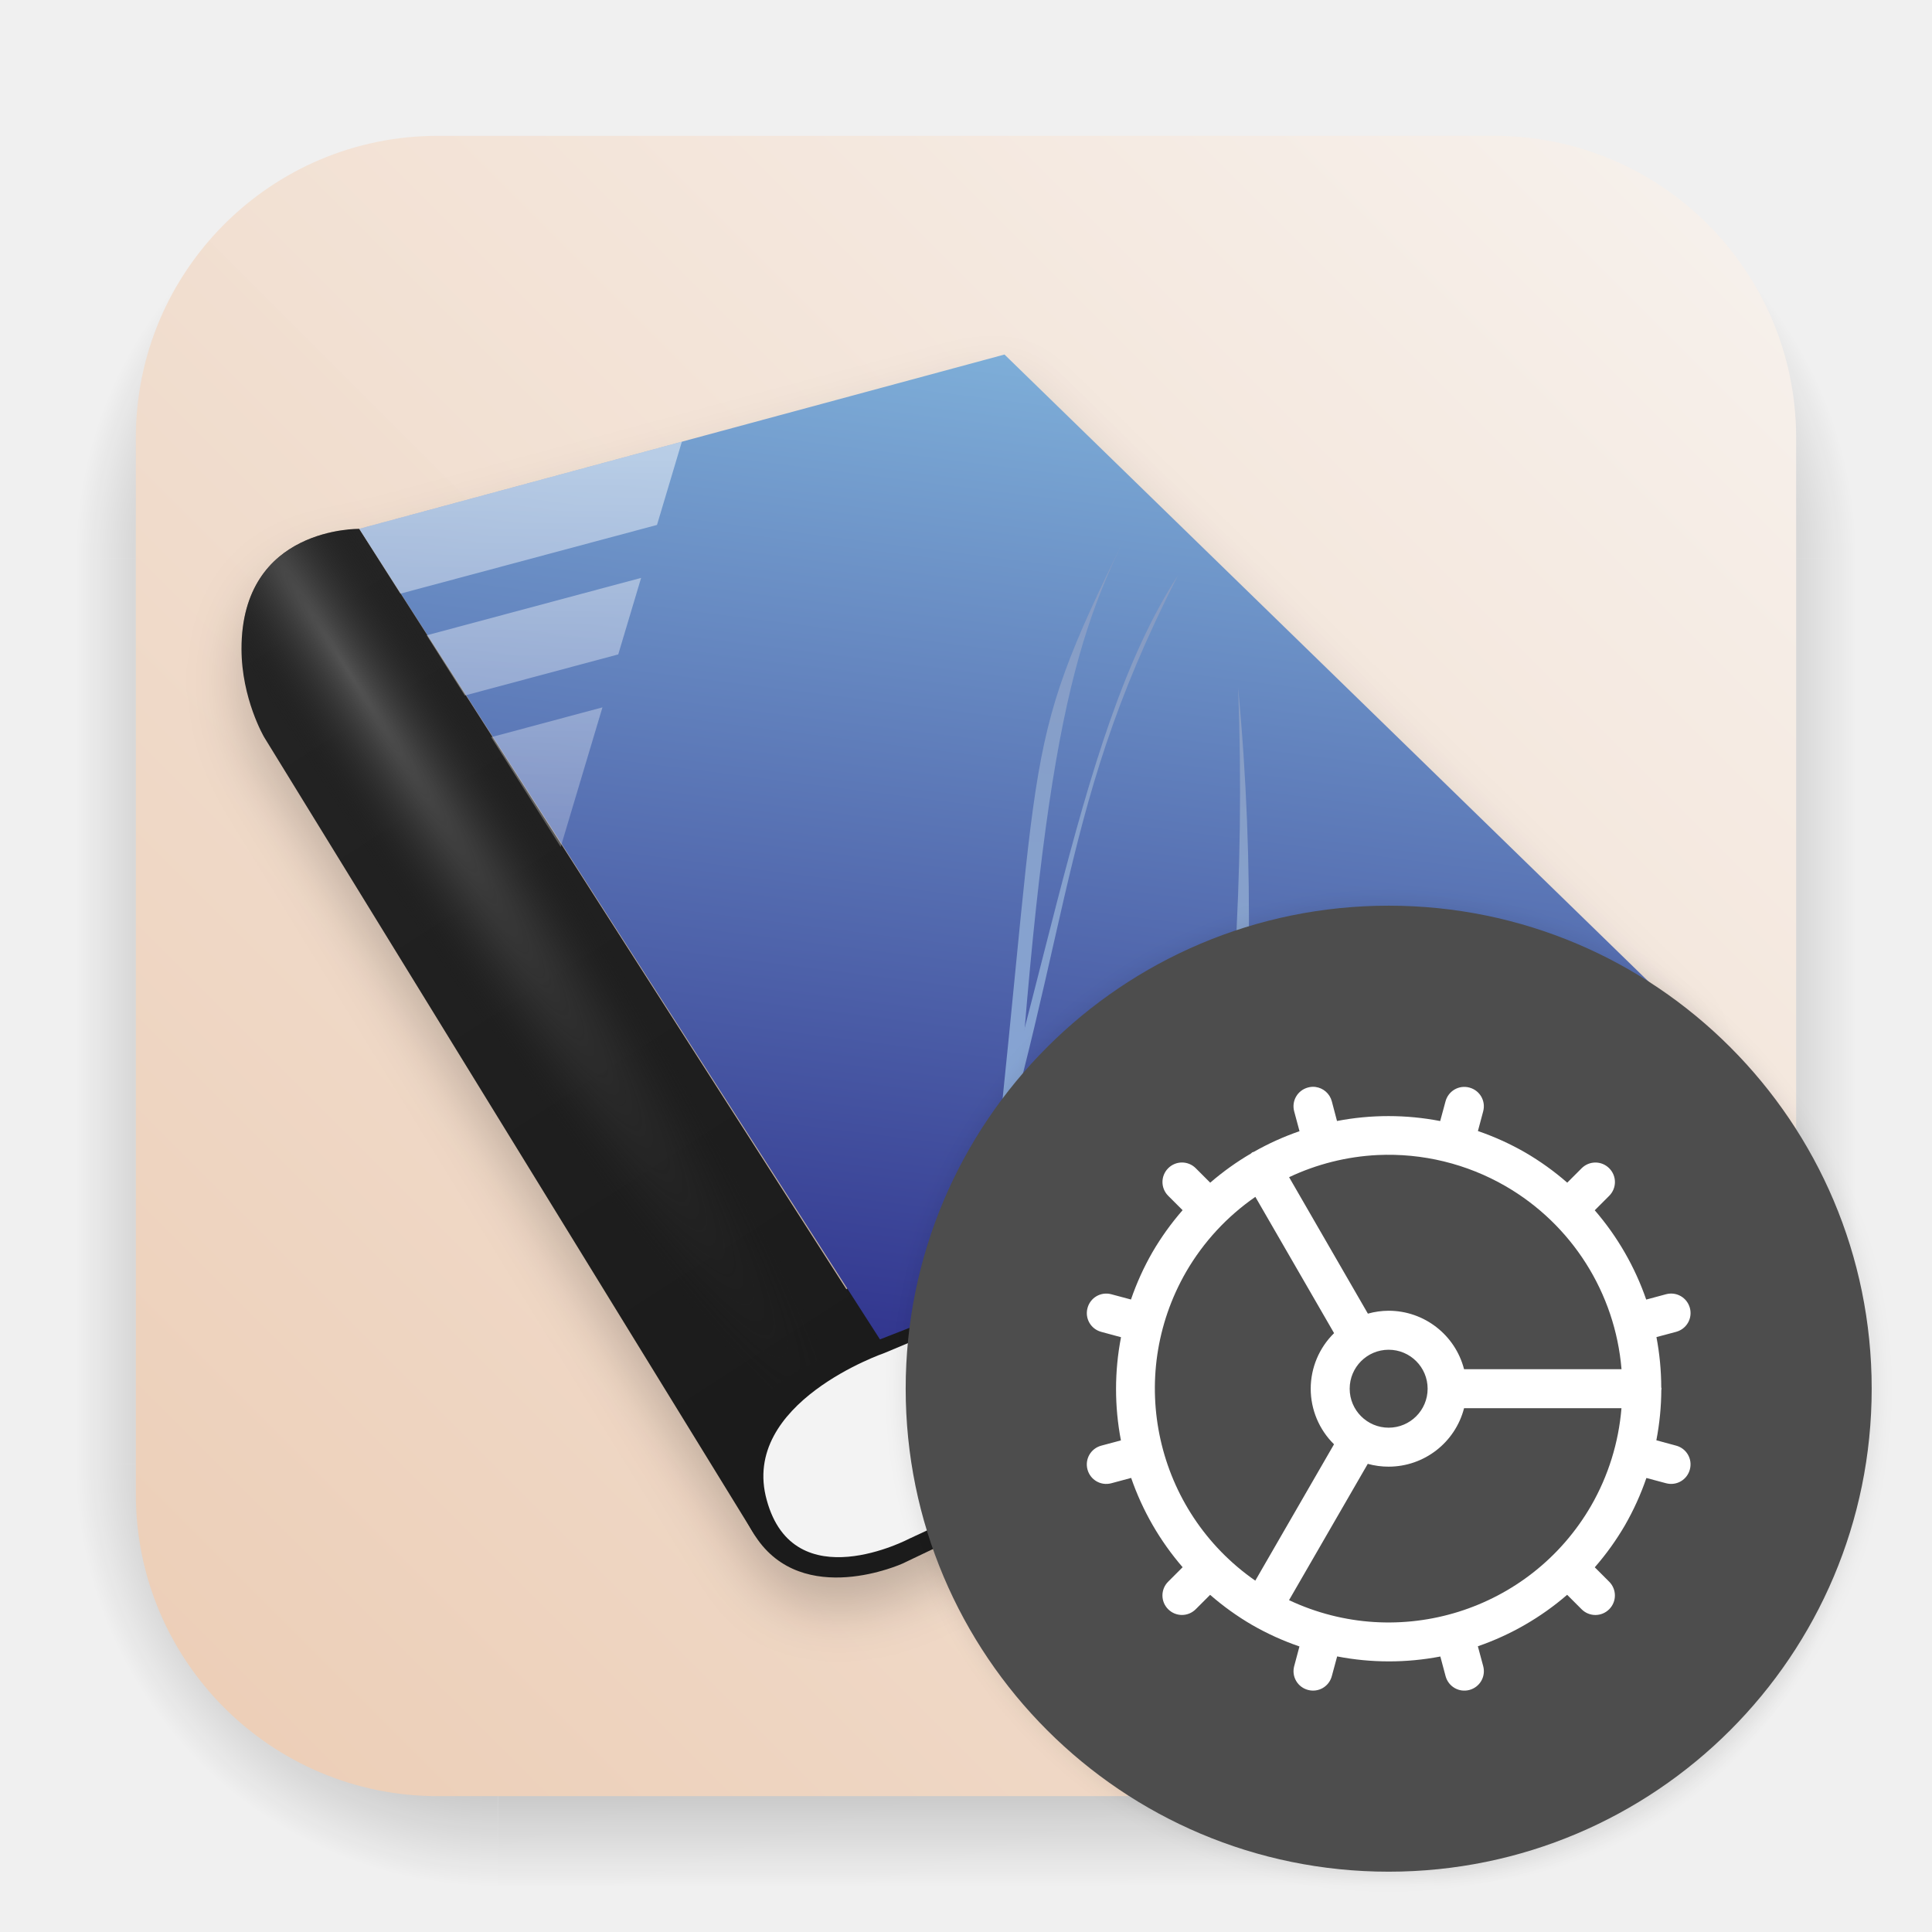
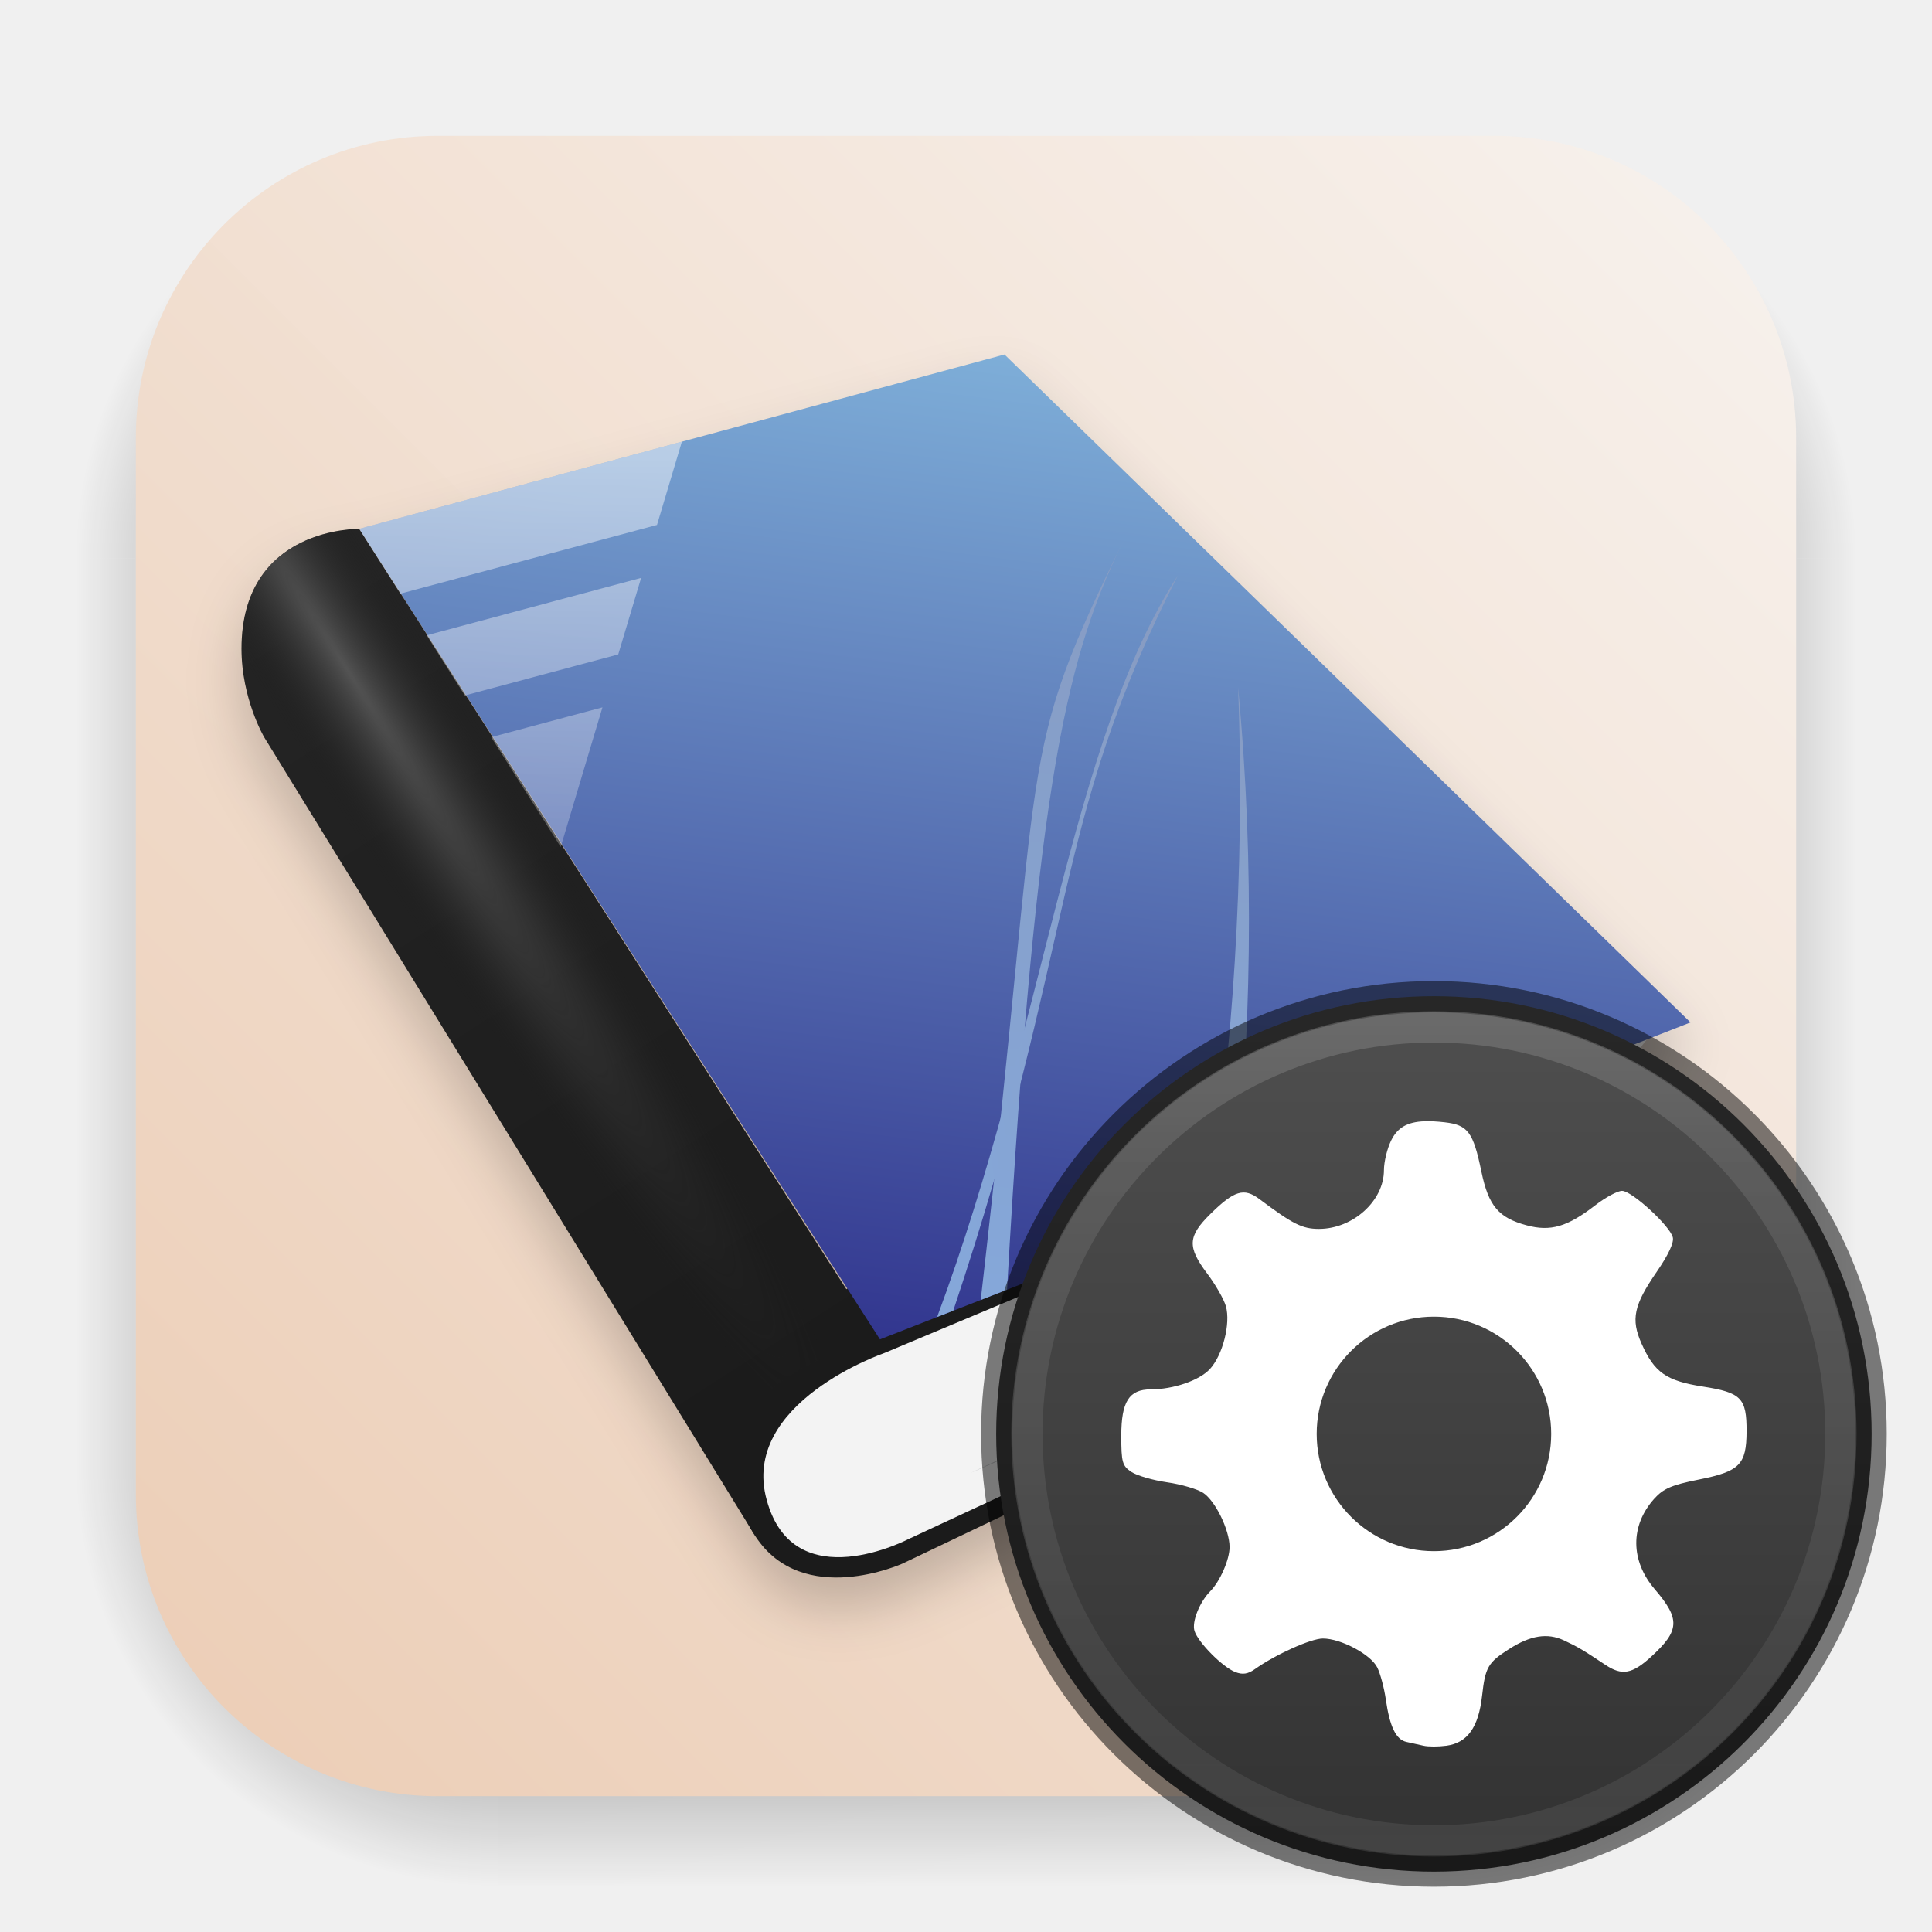
<svg xmlns="http://www.w3.org/2000/svg" xmlns:xlink="http://www.w3.org/1999/xlink" width="64" height="64" version="1.1" id="svg18">
  <defs id="defs18">
    <linearGradient id="linearGradient43">
      <stop style="stop-color:#535353;stop-opacity:1;" offset="0" id="stop42" />
      <stop style="stop-color:#1b1b1b;stop-opacity:0;" offset="1" id="stop43" />
    </linearGradient>
    <linearGradient id="linearGradient40">
      <stop style="stop-color:#85a7d9;stop-opacity:1;" offset="0" id="stop39" />
      <stop style="stop-color:#879cc3;stop-opacity:1;" offset="1" id="stop40" />
    </linearGradient>
    <linearGradient id="linearGradient38">
      <stop style="stop-color:#85a7d9;stop-opacity:1;" offset="0" id="stop37" />
      <stop style="stop-color:#879cc3;stop-opacity:1;" offset="1" id="stop38" />
    </linearGradient>
    <linearGradient id="linearGradient36">
      <stop style="stop-color:#85a7d9;stop-opacity:1;" offset="0" id="stop35" />
      <stop style="stop-color:#879cc3;stop-opacity:1;" offset="1" id="stop36" />
    </linearGradient>
    <linearGradient id="linearGradient30">
      <stop style="stop-color:#85a4d3;stop-opacity:0.25;" offset="0" id="stop30" />
      <stop style="stop-color:#85a4d3;stop-opacity:0;" offset="1" id="stop31" />
    </linearGradient>
    <linearGradient id="linearGradient10">
      <stop style="stop-color:#ffffff;stop-opacity:0.5;" offset="0" id="stop19" />
      <stop style="stop-color:#ffffff;stop-opacity:0.249;" offset="1" id="stop24" />
    </linearGradient>
    <linearGradient id="linearGradient22">
      <stop style="stop-color:#242424;stop-opacity:1;" offset="0" id="stop22" />
      <stop style="stop-color:#1b1b1b;stop-opacity:1;" offset="1" id="stop23" />
    </linearGradient>
    <linearGradient id="linearGradient20">
      <stop style="stop-color:#7eaed8;stop-opacity:1;" offset="0" id="stop20" />
      <stop style="stop-color:#32368f;stop-opacity:1;" offset="1" id="stop21" />
    </linearGradient>
    <filter id="filter1057" x="-.027" y="-.027" width="1.054" height="1.054" color-interpolation-filters="sRGB">
      <feGaussianBlur stdDeviation="0.619" id="feGaussianBlur1" />
    </filter>
    <linearGradient id="linearGradient1053" x1="-127" x2="-72" y1="60" y2="5" gradientTransform="translate(131.5 -.51)" gradientUnits="userSpaceOnUse">
      <stop stop-color="#02db96" offset="0" id="stop1" style="stop-color:#eccdb5;stop-opacity:1;" />
      <stop stop-color="#13d39b" offset="1" id="stop2" style="stop-color:#f7f2ee;stop-opacity:0.996;" />
    </linearGradient>
    <radialGradient id="gradient_ds_br" cx="0" cy="0" r="1" gradientUnits="userSpaceOnUse" gradientTransform="matrix(13.9984,0.00477622,-0.00477841,14.0048,47.5016,48.4952)">
      <stop offset="0.65" id="stop3" />
      <stop offset="1" stop-opacity="0" id="stop4" />
    </radialGradient>
    <linearGradient id="gradient_ds_b" x1="30.449" y1="48.5" x2="30.492" y2="62.5" gradientUnits="userSpaceOnUse">
      <stop offset="0.654" id="stop5" />
      <stop offset="1" stop-opacity="0" id="stop6" />
    </linearGradient>
    <radialGradient id="gradient_ds_bl" cx="0" cy="0" r="1" gradientUnits="userSpaceOnUse" gradientTransform="matrix(0,14,-14,0,16.5,48.5)">
      <stop offset="0.65" id="stop7" />
      <stop offset="1" stop-opacity="0" id="stop8" />
    </radialGradient>
    <linearGradient id="gradient_ds_r" x1="47.5" y1="33.5" x2="61.5" y2="33.501" gradientUnits="userSpaceOnUse">
      <stop offset="0.649" id="stop9" />
      <stop offset="1" stop-opacity="0" id="stop10" />
    </linearGradient>
    <linearGradient id="gradient_ds_l" x1="16.5" y1="33.895" x2="2.5" y2="33.895" gradientUnits="userSpaceOnUse">
      <stop offset="0.649" id="stop11" />
      <stop offset="1" stop-opacity="0" id="stop12" />
    </linearGradient>
    <radialGradient id="gradient_ds_tr" cx="0" cy="0" r="1" gradientTransform="matrix(0.00843236,-14,14.0084,0.0189842,47.4916,18.5)" gradientUnits="userSpaceOnUse">
      <stop offset="0.65" id="stop13" />
      <stop offset="1" stop-opacity="0" id="stop14" />
    </radialGradient>
    <linearGradient id="gradient_ds_t" x1="29.98" y1="18.5" x2="29.916" y2="4.5" gradientUnits="userSpaceOnUse">
      <stop offset="0.649" id="stop15" />
      <stop offset="1" stop-opacity="0" id="stop16" />
    </linearGradient>
    <radialGradient id="gradient_ds_tl" cx="0" cy="0" r="1" gradientTransform="matrix(-0.00843236,-14,-14.0084,0.0189842,16.5084,18.5)" gradientUnits="userSpaceOnUse">
      <stop offset="0.65" id="stop17" />
      <stop offset="1" stop-opacity="0" id="stop18" />
    </radialGradient>
    <filter style="color-interpolation-filters:sRGB" id="filter18" x="-0.044" y="-0.052" width="1.089" height="1.105">
      <feGaussianBlur stdDeviation="1.18" id="feGaussianBlur18" />
    </filter>
    <linearGradient xlink:href="#linearGradient20" id="linearGradient21" x1="33.275" y1="11.744" x2="29.15" y2="44.369" gradientUnits="userSpaceOnUse" />
    <linearGradient xlink:href="#linearGradient22" id="linearGradient23" x1="11.9" y1="17.519" x2="29.15" y2="44.369" gradientUnits="userSpaceOnUse" />
    <linearGradient id="linearGradient7684" x1="57.007" x2="57.007" y1="11.148" y2="26.531" gradientTransform="matrix(0.4816034,0,0,0.4816034,-5.2865,3.019219)" gradientUnits="userSpaceOnUse">
      <stop stop-color="#43cfea" offset="0" id="stop1-3" style="stop-color:#5f5f5f;stop-opacity:1;" />
      <stop stop-color="#138aff" offset="1" id="stop2-5" style="stop-color:#3a3a3a;stop-opacity:1;" />
    </linearGradient>
-     <filter style="color-interpolation-filters:sRGB" id="filter1" x="-0.027" y="-0.027" width="1.054" height="1.054">
-       <feGaussianBlur stdDeviation="0.36" id="feGaussianBlur2" />
-     </filter>
    <linearGradient xlink:href="#linearGradient10" id="linearGradient24" x1="18.605" y1="14.631" x2="18.605" y2="27.955" gradientUnits="userSpaceOnUse" />
    <linearGradient xlink:href="#linearGradient36" id="linearGradient33" gradientUnits="userSpaceOnUse" x1="69.476" y1="5.803" x2="79.162" y2="5.803" gradientTransform="translate(-38.93997,24.51724)" />
    <linearGradient xlink:href="#linearGradient30" id="linearGradient33-0" gradientUnits="userSpaceOnUse" x1="69.476" y1="5.803" x2="79.162" y2="5.803" gradientTransform="translate(-38.93997,24.51724)" />
    <linearGradient xlink:href="#linearGradient40" id="linearGradient34" gradientUnits="userSpaceOnUse" gradientTransform="translate(-38.93997,24.51724)" x1="78.18" y1="16.804" x2="82.227" y2="-1.471" />
    <linearGradient xlink:href="#linearGradient38" id="linearGradient35" gradientUnits="userSpaceOnUse" gradientTransform="translate(-38.93997,24.51724)" x1="71.126" y1="18.697" x2="79.072" y2="-7.352" />
    <radialGradient xlink:href="#linearGradient43" id="radialGradient43" cx="18.451" cy="25.856" fx="18.451" fy="25.856" r="10.575" gradientTransform="matrix(0.217705,-0.1381866,1.571603,2.475968,-33.14801,-39.28357)" gradientUnits="userSpaceOnUse" />
+     <linearGradient id="linearGradient7684-5" x1="57.007" x2="57.007" y1="11.148" y2="26.531" gradientTransform="matrix(1.820269,0,0,1.820269,-55.76803,13.70676)" gradientUnits="userSpaceOnUse">
+       <stop stop-color="#43cfea" offset="0" id="stop1-1" style="stop-color:#4f4f4f;stop-opacity:1;" />
+       <stop stop-color="#138aff" offset="1" id="stop2-8" style="stop-color:#323232;stop-opacity:1;" />
+     </linearGradient>
+     <linearGradient xlink:href="#linearGradient30-6" id="linearGradient32" x1="22.168" y1="8.388" x2="22.168" y2="15.797" gradientUnits="userSpaceOnUse" gradientTransform="matrix(3.639616,0,0,3.639616,-32.6839,3.988091)" />
+     <linearGradient id="linearGradient30-6">
+       <stop style="stop-color:#ffffff;stop-opacity:0.398;" offset="0" id="stop31-2" />
+       <stop style="stop-color:#ffffff;stop-opacity:0.252;" offset="0.2" id="stop33" />
+       <stop style="stop-color:#ffffff;stop-opacity:0.149;" offset="0.8" id="stop34" />
+       <stop style="stop-color:#ffffff;stop-opacity:0.196;" offset="1" id="stop32" />
+     </linearGradient>
  </defs>
  <g id="ds" opacity="0.25">
    <path id="ds-br" d="m 47.5,48.5 h 14 v 14 h -14 z" fill="url(#gradient_ds_br)" style="fill:url(#gradient_ds_br)" />
    <path id="ds-b" d="m 16.5,48.5 h 31 v 14 h -31 z" fill="url(#gradient_ds_b)" style="fill:url(#gradient_ds_b)" />
    <path id="ds-bl" d="m 2.5,48.5 h 14 v 14 h -14 z" fill="url(#gradient_ds_bl)" style="fill:url(#gradient_ds_bl)" />
    <path id="ds-r" d="m 47.5,18.5 h 14 v 30 h -14 z" fill="url(#gradient_ds_r)" style="fill:url(#gradient_ds_r)" />
    <path id="ds-l" d="m 2.5,18.5 h 14 v 30 h -14 z" fill="url(#gradient_ds_l)" style="fill:url(#gradient_ds_l)" />
    <path id="ds-tr" d="m 47.5,4.5 h 14 v 14 h -14 z" fill="url(#gradient_ds_tr)" style="fill:url(#gradient_ds_tr)" />
    <path id="ds-t" d="m 16.5,4.5 h 31 v 14 h -31 z" fill="url(#gradient_ds_t)" style="fill:url(#gradient_ds_t)" />
    <path id="ds-tl" d="m 16.5,4.5 h -14 v 14 h 14 z" fill="url(#gradient_ds_tl)" style="fill:url(#gradient_ds_tl)" />
  </g>
  <rect x="4.5" y="4.5" width="55" height="55" fill="url(#linearGradient1053)" stroke-linecap="round" stroke-width="2.744" id="bg" rx="10" />
  <g id="art">
    <path id="path1-7" d="m -119.633,11.324 -28.5,7.701 21.557,33.555 c -0.013,0.009 -0.026,0.019 -0.039,0.029 l -21.518,-33.583 c 0,0 -5.201,-0.101 -5.201,5.299 0,2.2 1,3.901 1,3.901 l 21.526,35.013 c 0.002,0.004 0.003,0.009 0.005,0.013 l 0.169,0.273 c 2.1,3.2 6.5,1.201 6.5,1.201 l 33.299,-15.901 -1.836,-1.812 c -0.185,-1.518 -0.078,-3.672 1.417,-5.438 l 1.919,-0.75 z" style="display:inline;opacity:0.2;filter:url(#filter18)" transform="matrix(0.75,0,0,0.75,123,4.25)" />
    <g id="g18">
      <path d="m 49.25,34.319 5.625,5.55 -24.975,11.925 c 0,0 -3.3,1.5 -4.875,-0.9 -6.15,-9.6 24.225,-16.575 24.225,-16.575 z" fill="#962c2c" id="path1" style="stroke-width:0.75;fill:#1b1b1b;fill-opacity:1" />
      <path d="m 29.3,44.819 c 0,0 -4.8,1.65 -3.9,4.875 0.9,3.3 4.725,1.275 4.725,1.275 l 23.7,-11.025 c 0,0 -1.35,-3.525 1.05,-5.85 l -25.575,10.725" fill="#d9e3e8" id="path2" style="stroke-width:0.75;fill:#f3f3f3;fill-opacity:1" />
      <path fill="#ed4c5c" d="M 33.275,11.744 56,33.869 l -26.85,10.5 -17.25,-26.85 z" id="path3" style="stroke-width:0.75;fill:url(#linearGradient21)" />
      <path fill="#ffffff" d="m 33.95,16.769 4.35,4.65 -16.275,5.85 -3.825,-5.925 z" id="path4" style="display:none;fill:#f3f3f3;fill-opacity:1;stroke-width:0.75" />
      <g fill="#94989b" id="g7" transform="matrix(0.75,0,0,0.75,8,7.993519)" style="opacity:0.5">
        <path d="M 61,38 39.9,46.6 60.7,37.1 Z" id="path5" />
        <path d="M 60.7,40.6 38.2,49.9 60.3,39.6 Z" id="path6" />
        <path d="M 60.9,42 32.2,54.4 60.5,41.1 Z" id="path7" />
      </g>
      <path d="m 25.025,50.894 c -2.625,-5.475 4.125,-6.45 4.125,-6.45 L 11.9,17.519 c 0,0 -3.9,-0.075 -3.9,3.975 0,1.65 0.75,2.925 0.75,2.925 l 16.275,26.475" fill="#c94747" id="path8" style="stroke-width:0.75;fill:url(#linearGradient23)" />
      <path d="m 25.025,50.894 c -2.625,-5.475 4.125,-6.45 4.125,-6.45 L 11.9,17.519 c 0,0 -3.9,-0.075 -3.9,3.975 0,1.65 0.75,2.925 0.75,2.925 l 16.275,26.475" fill="#c94747" id="path8-2" style="display:inline;fill:url(#radialGradient43);stroke-width:0.75" />
    </g>
    <g id="g33" transform="matrix(0.9154143,-0.150223,0.150223,0.9154143,-2.075395,8.173625)" style="display:inline">
      <path style="display:inline;fill:url(#linearGradient35);stroke:none;stroke-width:0.5;stroke-linecap:round;stroke-linejoin:round;stroke-dasharray:none;stroke-opacity:1" d="m 30.676,43.148 c 5.608,-19.714 4.239,-18.657 9.546,-26.109 -2.701,3.776 -4.51,7.709 -8.559,25.899 z" id="path29-9" />
      <path style="display:inline;fill:url(#linearGradient33);fill-opacity:1;stroke:none;stroke-width:0.5;stroke-linecap:round;stroke-linejoin:round;stroke-dasharray:none;stroke-opacity:1" d="M 29.041,43.496 C 34.459,34.009 37.078,23.965 41.816,18.755 35.837,26.87 36.17,31.006 29.646,43.367 Z" id="path32-3" />
      <path style="display:inline;fill:url(#linearGradient34);fill-opacity:1;stroke:none;stroke-width:0.5;stroke-linecap:round;stroke-linejoin:round;stroke-dasharray:none;stroke-opacity:1" d="m 39.241,41.321 c 1.718,-5.481 3.197,-11.492 4.047,-18.275 -0.441,6.456 -1.587,12.491 -3.116,18.076 z" id="path33-6" />
    </g>
    <path id="path9-5" style="opacity:1;fill:url(#linearGradient24);fill-opacity:1;stroke:none;stroke-width:0;stroke-linecap:round;stroke-linejoin:round;stroke-dasharray:none" d="M 22.588 14.631 L 11.9 17.518 L 13.262 19.666 L 21.764 17.389 L 22.588 14.631 z M 21.238 19.143 L 14.135 21.045 L 15.398 23.039 L 20.48 21.678 L 21.238 19.143 z M 19.957 23.432 L 16.271 24.42 L 18.574 28.057 L 19.957 23.432 z " />
  </g>
-   <g id="em" style="display:inline">
-     <circle cx="46.002" cy="46.002" r="16" fill="#4d4d4d" id="circle12-6" style="opacity:0.1;fill:#000000;fill-opacity:1;filter:url(#filter1)" />
-     <circle cx="46.002" cy="46.002" r="16" fill="#4d4d4d" id="circle12" />
-     <path d="m 43.583,36.007 c -0.083,-0.011 -0.168,-0.006 -0.255,0.018 -0.346,0.093 -0.549,0.444 -0.457,0.789 l 0.177,0.658 a 9.039,9.039 0 0 0 -1.513,0.684 c -0.017,0.008 -0.036,0.008 -0.053,0.018 -0.017,0.01 -0.027,0.027 -0.043,0.038 a 9.039,9.039 0 0 0 -1.349,0.966 l -0.479,-0.479 c -0.253,-0.253 -0.66,-0.253 -0.913,0 -0.253,0.253 -0.253,0.66 0,0.913 l 0.477,0.477 a 9.039,9.039 0 0 0 -1.001,1.395 9.039,9.039 0 0 0 -0.709,1.564 l -0.651,-0.174 c -0.346,-0.093 -0.697,0.111 -0.789,0.457 -0.093,0.346 0.111,0.697 0.457,0.789 l 0.653,0.177 a 9.039,9.039 0 0 0 -0.003,3.418 l -0.651,0.174 c -0.346,0.093 -0.549,0.444 -0.457,0.789 0.093,0.346 0.444,0.549 0.789,0.457 l 0.658,-0.177 a 9.039,9.039 0 0 0 1.705,2.958 l -0.479,0.479 c -0.253,0.253 -0.253,0.66 0,0.913 0.253,0.253 0.66,0.253 0.913,0 l 0.477,-0.477 a 9.039,9.039 0 0 0 1.395,1.001 9.039,9.039 0 0 0 1.564,0.709 l -0.174,0.651 c -0.093,0.346 0.111,0.697 0.457,0.789 0.346,0.093 0.697,-0.111 0.789,-0.457 l 0.177,-0.653 a 9.039,9.039 0 0 0 3.418,0.003 l 0.174,0.651 c 0.093,0.346 0.444,0.549 0.789,0.457 0.346,-0.093 0.549,-0.444 0.457,-0.789 l -0.177,-0.658 a 9.039,9.039 0 0 0 2.958,-1.705 l 0.479,0.479 c 0.253,0.253 0.66,0.253 0.913,0 0.253,-0.253 0.253,-0.66 0,-0.913 l -0.477,-0.477 a 9.039,9.039 0 0 0 1.001,-1.395 9.039,9.039 0 0 0 0.709,-1.564 l 0.651,0.174 c 0.346,0.093 0.697,-0.111 0.789,-0.457 0.093,-0.346 -0.111,-0.697 -0.457,-0.789 l -0.653,-0.177 a 9.039,9.039 0 0 0 0.164,-1.672 c 7e-4,-0.012 0.008,-0.023 0.008,-0.035 0,-0.016 -0.009,-0.03 -0.01,-0.045 A 9.039,9.039 0 0 0 54.872,44.293 l 0.651,-0.174 c 0.346,-0.093 0.549,-0.444 0.457,-0.789 -0.093,-0.346 -0.444,-0.549 -0.789,-0.457 l -0.658,0.177 a 9.039,9.039 0 0 0 -1.705,-2.958 l 0.479,-0.479 c 0.253,-0.253 0.253,-0.66 0,-0.913 -0.253,-0.253 -0.66,-0.253 -0.913,0 l -0.477,0.477 a 9.039,9.039 0 0 0 -1.395,-1.001 9.039,9.039 0 0 0 -1.564,-0.709 l 0.174,-0.651 c 0.093,-0.346 -0.111,-0.697 -0.457,-0.789 -0.346,-0.093 -0.697,0.111 -0.79,0.456 l -0.177,0.653 a 9.039,9.039 0 0 0 -3.418,-0.002 L 44.118,36.482 c -0.069,-0.259 -0.285,-0.44 -0.535,-0.474 z m 2.053,2.255 a 7.748,7.748 0 0 1 4.24,1.032 7.748,7.748 0 0 1 3.839,6.063 h -5.216 a 2.583,2.583 0 0 0 -2.497,-1.937 2.583,2.583 0 0 0 -0.689,0.096 L 42.703,38.996 a 7.748,7.748 0 0 1 2.933,-0.734 z m -4.051,1.385 2.608,4.515 a 2.583,2.583 0 0 0 -0.774,1.841 2.583,2.583 0 0 0 0.772,1.841 l -2.608,4.517 a 7.748,7.748 0 0 1 -2.29,-10.232 7.748,7.748 0 0 1 2.293,-2.482 z m 4.416,5.065 a 1.291,1.291 0 0 1 1.291,1.291 1.291,1.291 0 0 1 -1.291,1.291 1.291,1.291 0 0 1 -1.291,-1.291 1.291,1.291 0 0 1 1.291,-1.291 z m 2.499,1.937 h 5.213 a 7.748,7.748 0 0 1 -1.004,3.228 7.748,7.748 0 0 1 -10.008,3.13 l 2.608,-4.515 a 2.583,2.583 0 0 0 0.691,0.093 2.583,2.583 0 0 0 2.499,-1.937 z" fill="#363636" id="path1-3" style="fill:#ffffff;fill-opacity:1;stroke-width:1.291" />
+   <g transform="matrix(1.035715,0,0,1.035715,-50.8587,14.78696)" id="em" style="stroke-width:0.966">
+     <path d="M 62,48 A 14,14 0 0 1 48,62 14,14 0 0 1 34,48 14,14 0 0 1 48,34 14,14 0 0 1 62,48 Z" fill="url(#linearGradient7684)" stroke-width="3.875" id="em-bg" style="fill:url(#linearGradient7684-5)" transform="translate(46.967,-16.415)" />
+     <path d="M 61,48 A 13,13 0 0 1 48,61 13,13 0 0 1 35,48 13,13 0 0 1 48,35 13,13 0 0 1 61,48 Z" fill="url(#linearGradient7684)" stroke-width="1.062" id="em-light" style="display:inline;opacity:0.4;fill:none;stroke:url(#linearGradient32);stroke-width:0.966;stroke-dasharray:none" transform="translate(46.967,-16.415)" />
+     <path d="M 62,48 A 14,14 0 0 1 48,62 14,14 0 0 1 34,48 14,14 0 0 1 48,34 14,14 0 0 1 62,48 Z" fill="url(#linearGradient7684)" stroke-width="1.062" id="em-border" style="opacity:0.5;fill:none;stroke:#000000;stroke-width:0.966;stroke-dasharray:none;stroke-opacity:1" transform="translate(46.967,-16.415)" />
+     <path d="m 94.666,21.585 c -0.558,0.021 -0.865,0.208 -1.064,0.61 -0.128,0.258 -0.233,0.688 -0.233,0.956 -4.13e-4,0.982 -0.992,1.877 -2.079,1.877 -0.533,0 -0.827,-0.147 -1.907,-0.956 -0.492,-0.368 -0.802,-0.272 -1.565,0.479 -0.725,0.714 -0.743,1.055 -0.101,1.907 0.265,0.352 0.534,0.821 0.597,1.044 0.156,0.55 -0.099,1.558 -0.509,2.006 -0.336,0.367 -1.17,0.653 -1.897,0.653 -0.692,0 -0.94,0.394 -0.94,1.483 0,0.848 0.033,0.964 0.323,1.157 0.178,0.118 0.691,0.267 1.143,0.332 0.451,0.065 0.972,0.217 1.156,0.339 0.388,0.258 0.838,1.18 0.842,1.727 0.003,0.397 -0.303,1.099 -0.618,1.418 -0.343,0.348 -0.595,0.981 -0.504,1.269 0.116,0.37 0.901,1.161 1.307,1.317 0.233,0.09 0.402,0.064 0.627,-0.096 0.661,-0.469 1.791,-0.978 2.173,-0.978 0.575,0 1.529,0.508 1.738,0.925 0.098,0.197 0.221,0.655 0.273,1.018 0.126,0.879 0.326,1.293 0.662,1.365 0.152,0.032 0.398,0.087 0.544,0.121 0.147,0.035 0.477,0.035 0.734,0 0.67,-0.09 1.026,-0.589 1.139,-1.593 0.103,-0.918 0.187,-1.066 0.863,-1.498 0.686,-0.439 1.224,-0.525 1.752,-0.28 0.438,0.203 0.615,0.309 1.333,0.787 0.526,0.351 0.854,0.293 1.462,-0.264 0.915,-0.837 0.933,-1.201 0.114,-2.157 -0.78,-0.91 -0.789,-2.029 -0.022,-2.889 0.294,-0.329 0.557,-0.444 1.427,-0.618 1.313,-0.262 1.527,-0.477 1.531,-1.543 0.003,-1.065 -0.166,-1.239 -1.399,-1.432 -1.174,-0.184 -1.549,-0.449 -1.962,-1.378 -0.343,-0.773 -0.248,-1.225 0.483,-2.286 0.375,-0.544 0.562,-0.941 0.519,-1.108 -0.096,-0.374 -1.312,-1.488 -1.624,-1.488 -0.144,0 -0.528,0.208 -0.853,0.459 -0.897,0.693 -1.431,0.85 -2.197,0.644 -0.901,-0.241 -1.221,-0.622 -1.449,-1.721 -0.261,-1.263 -0.43,-1.49 -1.173,-1.575 -0.248,-0.028 -0.461,-0.04 -0.647,-0.033 v -0.002 z m 0.302,6.25 a 3.75,3.75 0 0 1 3.75,3.75 3.75,3.75 0 0 1 -3.75,3.75 3.75,3.75 0 0 1 -3.75,-3.75 3.75,3.75 0 0 1 3.75,-3.75 z" fill="#ffffff" stroke-width="0.724" id="em-glyph" />
  </g>
</svg>
